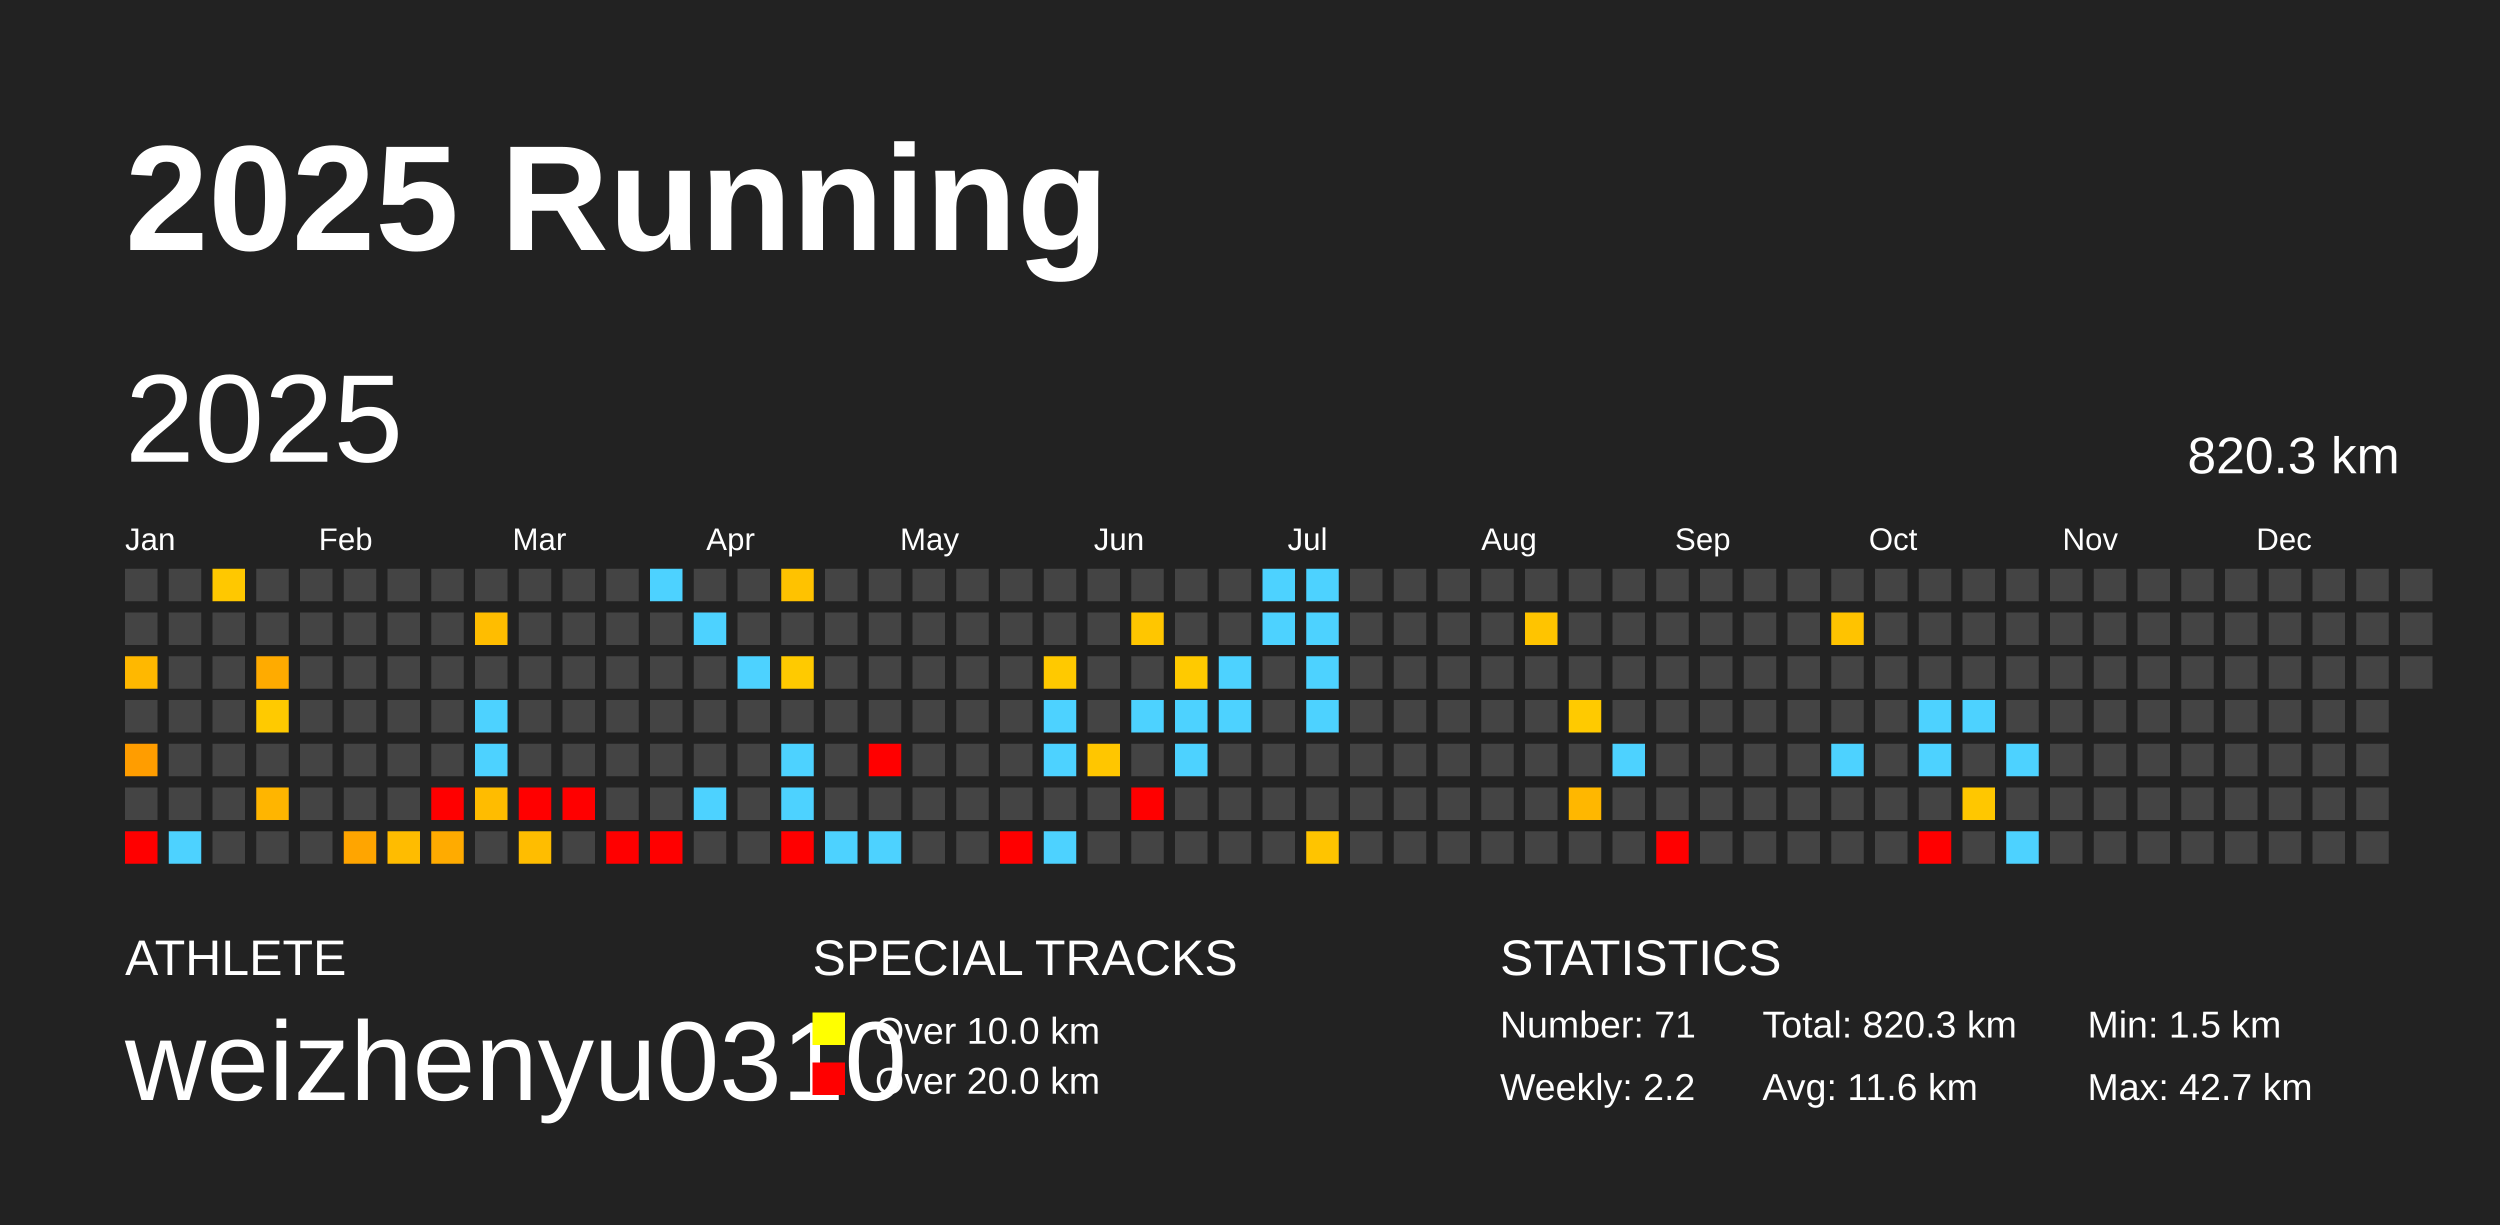
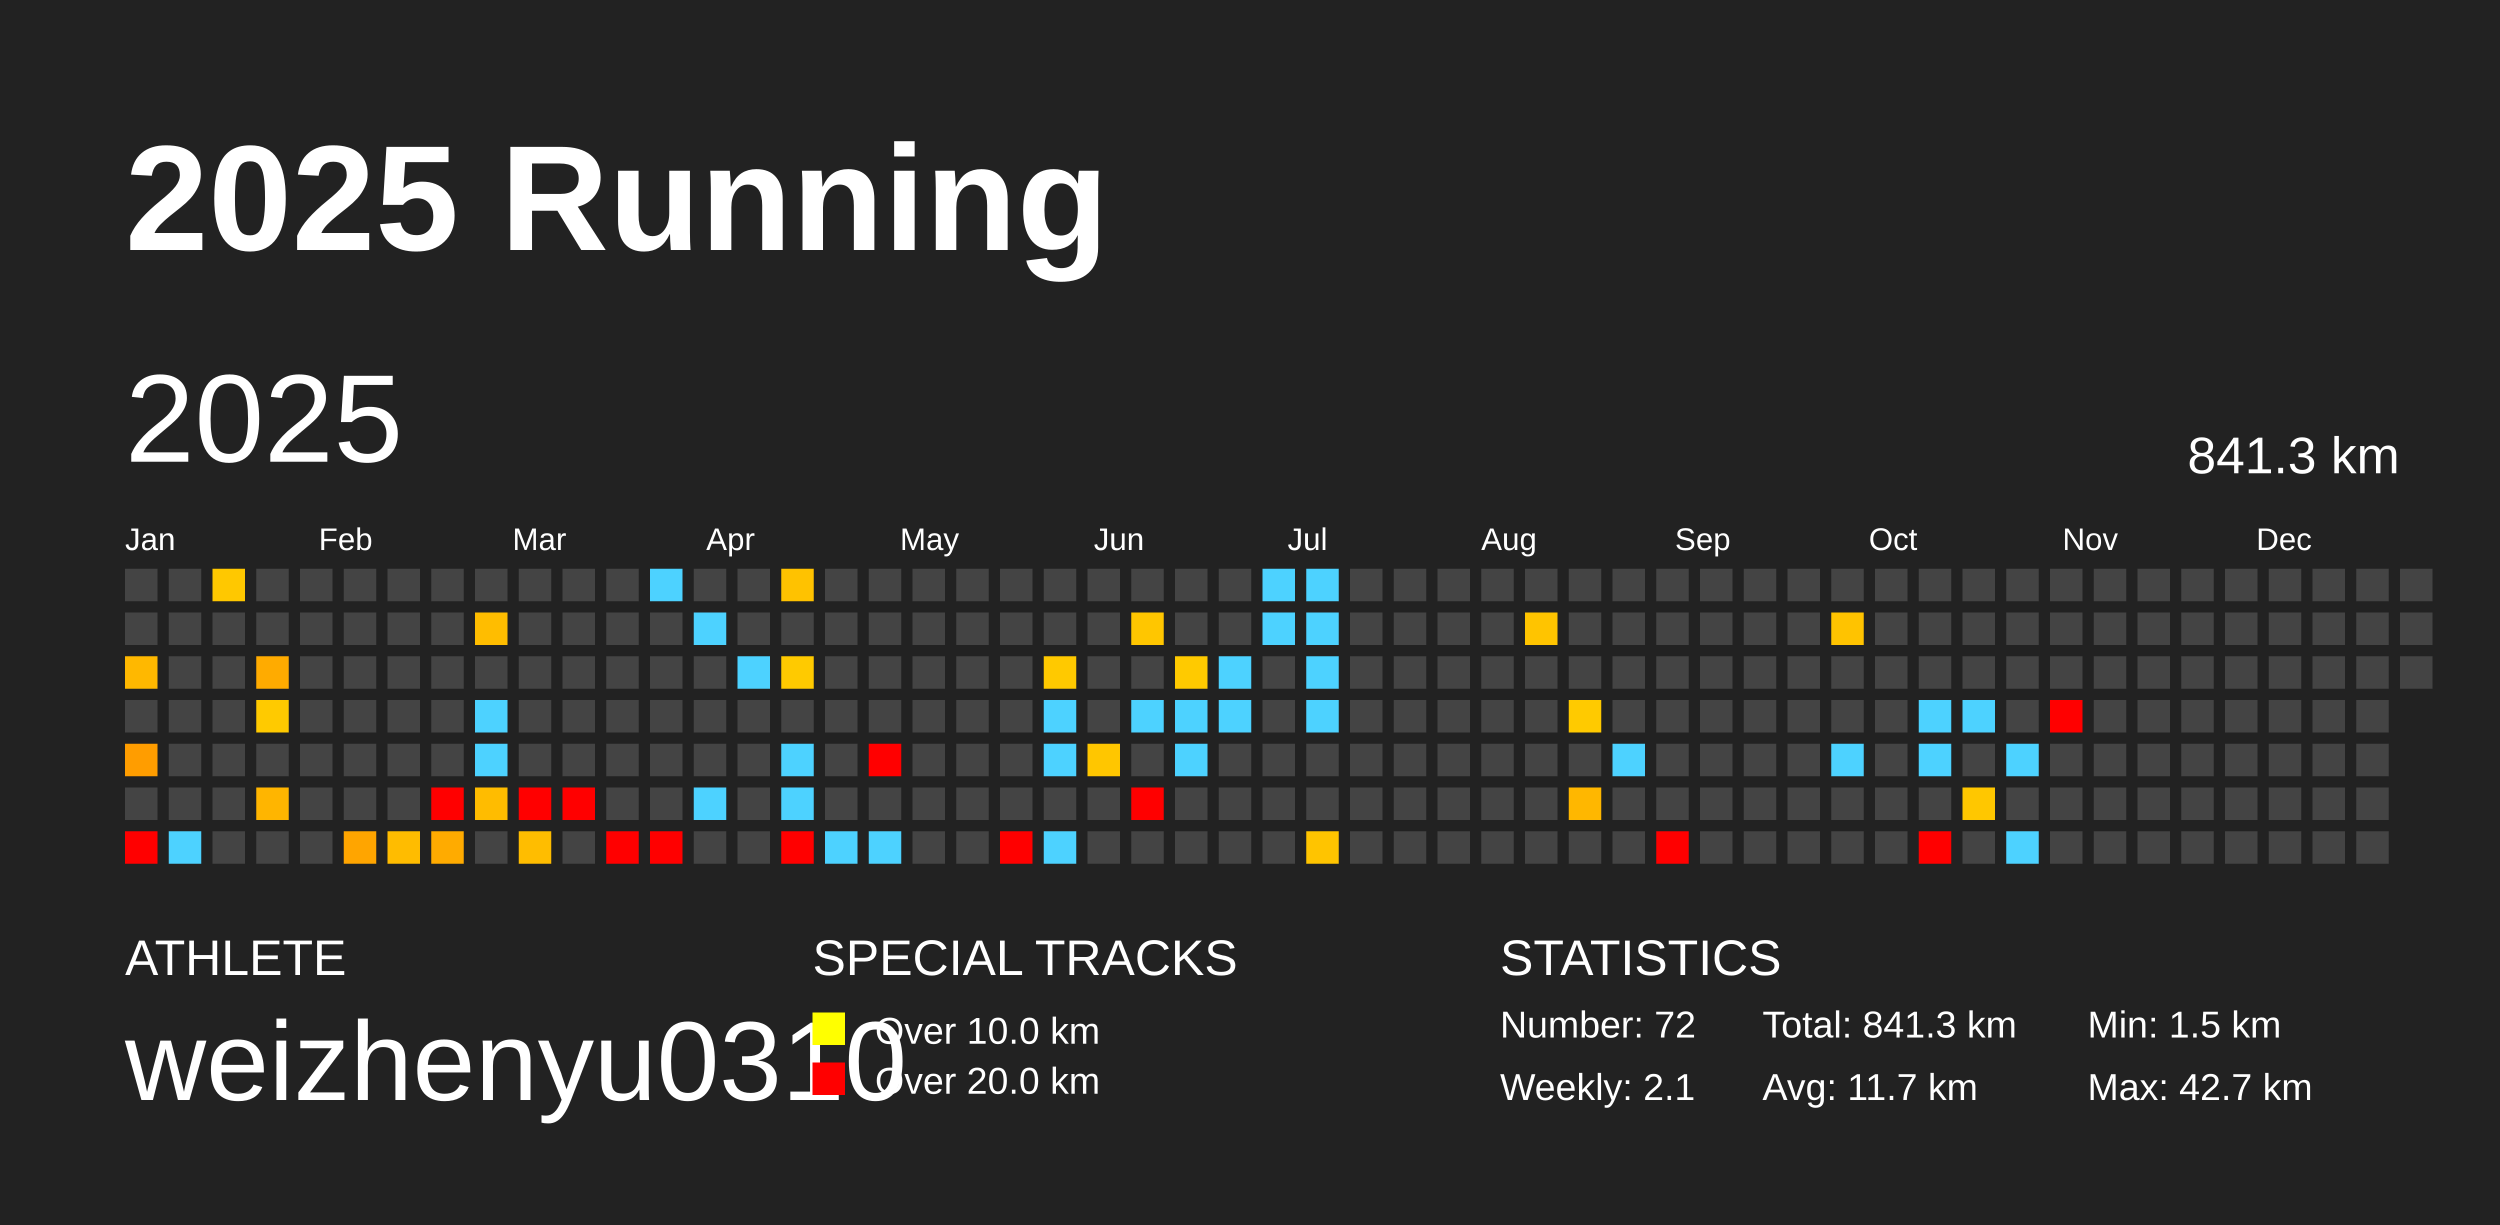
<svg xmlns="http://www.w3.org/2000/svg" baseProfile="full" height="98mm" version="1.1" viewBox="0,0,200,98" width="200mm">
  <defs />
  <rect fill="#222222" height="98" width="200" x="0" y="0" />
  <text fill="#FFFFFF" style="font-size:12px; font-family:Arial; font-weight:bold;" x="10" y="20">2025 Running</text>
  <text fill="#FFFFFF" style="font-size:4px; font-family:Arial" x="10" y="78">ATHLETE</text>
  <text fill="#FFFFFF" style="font-size:9px; font-family:Arial" x="10" y="88">weizhenyu0310</text>
  <text fill="#FFFFFF" style="font-size:4px; font-family:Arial" x="65" y="78">SPECIAL TRACKS</text>
  <rect fill="yellow" height="2.6" width="2.6" x="65" y="81" />
  <text fill="#FFFFFF" style="font-size:3px; font-family:Arial" x="70" y="83.5">Over 10.0 km</text>
  <rect fill="red" height="2.6" width="2.6" x="65" y="85" />
  <text fill="#FFFFFF" style="font-size:3px; font-family:Arial" x="70" y="87.5">Over 20.0 km</text>
  <text fill="#FFFFFF" style="font-size:4px; font-family:Arial" x="120" y="78">STATISTICS</text>
-   <text fill="#FFFFFF" style="font-size:3px; font-family:Arial" x="120" y="83">Number: 71</text>
-   <text fill="#FFFFFF" style="font-size:3px; font-family:Arial" x="120" y="88">Weekly: 2.2</text>
-   <text fill="#FFFFFF" style="font-size:3px; font-family:Arial" x="141" y="83">Total: 820.3 km</text>
-   <text fill="#FFFFFF" style="font-size:3px; font-family:Arial" x="141" y="88">Avg: 11.6 km</text>
+   <text fill="#FFFFFF" style="font-size:3px; font-family:Arial" x="120" y="83">Number: 72</text>
+   <text fill="#FFFFFF" style="font-size:3px; font-family:Arial" x="120" y="88">Weekly: 2.1</text>
+   <text fill="#FFFFFF" style="font-size:3px; font-family:Arial" x="141" y="83">Total: 841.3 km</text>
+   <text fill="#FFFFFF" style="font-size:3px; font-family:Arial" x="141" y="88">Avg: 11.7 km</text>
  <text fill="#FFFFFF" style="font-size:3px; font-family:Arial" x="167" y="83">Min: 1.5 km</text>
  <text fill="#FFFFFF" style="font-size:3px; font-family:Arial" x="167" y="88">Max: 42.7 km</text>
  <text dominant-baseline="hanging" fill="#FFFFFF" style="font-size:10.0px; font-family:Arial;" x="10" y="30">2025</text>
-   <text dominant-baseline="hanging" fill="#FFFFFF" style="font-size:4.125px; font-family:Arial;" x="175" y="35">820.3 km</text>
+   <text dominant-baseline="hanging" fill="#FFFFFF" style="font-size:4.125px; font-family:Arial;" x="175" y="35">841.3 km</text>
  <text fill="#FFFFFF" style="font-size:2.5px; font-family:Arial" x="10.0" y="44">Jan</text>
  <text fill="#FFFFFF" style="font-size:2.5px; font-family:Arial" x="25.5" y="44">Feb</text>
  <text fill="#FFFFFF" style="font-size:2.5px; font-family:Arial" x="41.0" y="44">Mar</text>
  <text fill="#FFFFFF" style="font-size:2.5px; font-family:Arial" x="56.5" y="44">Apr</text>
  <text fill="#FFFFFF" style="font-size:2.5px; font-family:Arial" x="72.0" y="44">May</text>
  <text fill="#FFFFFF" style="font-size:2.5px; font-family:Arial" x="87.5" y="44">Jun</text>
  <text fill="#FFFFFF" style="font-size:2.5px; font-family:Arial" x="103.0" y="44">Jul</text>
  <text fill="#FFFFFF" style="font-size:2.5px; font-family:Arial" x="118.5" y="44">Aug</text>
  <text fill="#FFFFFF" style="font-size:2.5px; font-family:Arial" x="134.0" y="44">Sep</text>
  <text fill="#FFFFFF" style="font-size:2.5px; font-family:Arial" x="149.5" y="44">Oct</text>
  <text fill="#FFFFFF" style="font-size:2.5px; font-family:Arial" x="165.0" y="44">Nov</text>
  <text fill="#FFFFFF" style="font-size:2.5px; font-family:Arial" x="180.5" y="44">Dec</text>
  <rect fill="#444444" height="2.6" width="2.6" x="10.0" y="45.5" />
  <rect fill="#444444" height="2.6" width="2.6" x="10.0" y="49.0" />
  <rect fill="#ffb800" height="2.6" width="2.6" x="10.0" y="52.5" />
  <rect fill="#444444" height="2.6" width="2.6" x="10.0" y="56.0" />
  <rect fill="#ff9d00" height="2.6" width="2.6" x="10.0" y="59.5" />
  <rect fill="#444444" height="2.6" width="2.6" x="10.0" y="63.0" />
  <rect fill="red" height="2.6" width="2.6" x="10.0" y="66.5" />
  <rect fill="#444444" height="2.6" width="2.6" x="13.5" y="45.5" />
  <rect fill="#444444" height="2.6" width="2.6" x="13.5" y="49.0" />
  <rect fill="#444444" height="2.6" width="2.6" x="13.5" y="52.5" />
  <rect fill="#444444" height="2.6" width="2.6" x="13.5" y="56.0" />
  <rect fill="#444444" height="2.6" width="2.6" x="13.5" y="59.5" />
  <rect fill="#444444" height="2.6" width="2.6" x="13.5" y="63.0" />
  <rect fill="#4dd2ff" height="2.6" width="2.6" x="13.5" y="66.5" />
  <rect fill="#ffc800" height="2.6" width="2.6" x="17.0" y="45.5" />
  <rect fill="#444444" height="2.6" width="2.6" x="17.0" y="49.0" />
  <rect fill="#444444" height="2.6" width="2.6" x="17.0" y="52.5" />
  <rect fill="#444444" height="2.6" width="2.6" x="17.0" y="56.0" />
  <rect fill="#444444" height="2.6" width="2.6" x="17.0" y="59.5" />
  <rect fill="#444444" height="2.6" width="2.6" x="17.0" y="63.0" />
  <rect fill="#444444" height="2.6" width="2.6" x="17.0" y="66.5" />
  <rect fill="#444444" height="2.6" width="2.6" x="20.5" y="45.5" />
  <rect fill="#444444" height="2.6" width="2.6" x="20.5" y="49.0" />
  <rect fill="#ffab00" height="2.6" width="2.6" x="20.5" y="52.5" />
  <rect fill="#ffca00" height="2.6" width="2.6" x="20.5" y="56.0" />
  <rect fill="#444444" height="2.6" width="2.6" x="20.5" y="59.5" />
  <rect fill="#ffb500" height="2.6" width="2.6" x="20.5" y="63.0" />
  <rect fill="#444444" height="2.6" width="2.6" x="20.5" y="66.5" />
  <rect fill="#444444" height="2.6" width="2.6" x="24.0" y="45.5" />
  <rect fill="#444444" height="2.6" width="2.6" x="24.0" y="49.0" />
  <rect fill="#444444" height="2.6" width="2.6" x="24.0" y="52.5" />
  <rect fill="#444444" height="2.6" width="2.6" x="24.0" y="56.0" />
  <rect fill="#444444" height="2.6" width="2.6" x="24.0" y="59.5" />
  <rect fill="#444444" height="2.6" width="2.6" x="24.0" y="63.0" />
  <rect fill="#444444" height="2.6" width="2.6" x="24.0" y="66.5" />
  <rect fill="#444444" height="2.6" width="2.6" x="27.5" y="45.5" />
  <rect fill="#444444" height="2.6" width="2.6" x="27.5" y="49.0" />
  <rect fill="#444444" height="2.6" width="2.6" x="27.5" y="52.5" />
  <rect fill="#444444" height="2.6" width="2.6" x="27.5" y="56.0" />
  <rect fill="#444444" height="2.6" width="2.6" x="27.5" y="59.5" />
  <rect fill="#444444" height="2.6" width="2.6" x="27.5" y="63.0" />
  <rect fill="#ffa500" height="2.6" width="2.6" x="27.5" y="66.5" />
  <rect fill="#444444" height="2.6" width="2.6" x="31.0" y="45.5" />
  <rect fill="#444444" height="2.6" width="2.6" x="31.0" y="49.0" />
  <rect fill="#444444" height="2.6" width="2.6" x="31.0" y="52.5" />
  <rect fill="#444444" height="2.6" width="2.6" x="31.0" y="56.0" />
  <rect fill="#444444" height="2.6" width="2.6" x="31.0" y="59.5" />
  <rect fill="#444444" height="2.6" width="2.6" x="31.0" y="63.0" />
  <rect fill="#ffbc00" height="2.6" width="2.6" x="31.0" y="66.5" />
  <rect fill="#444444" height="2.6" width="2.6" x="34.5" y="45.5" />
  <rect fill="#444444" height="2.6" width="2.6" x="34.5" y="49.0" />
  <rect fill="#444444" height="2.6" width="2.6" x="34.5" y="52.5" />
  <rect fill="#444444" height="2.6" width="2.6" x="34.5" y="56.0" />
  <rect fill="#444444" height="2.6" width="2.6" x="34.5" y="59.5" />
  <rect fill="red" height="2.6" width="2.6" x="34.5" y="63.0" />
  <rect fill="#ffab00" height="2.6" width="2.6" x="34.5" y="66.5" />
  <rect fill="#444444" height="2.6" width="2.6" x="38.0" y="45.5" />
  <rect fill="#ffbd00" height="2.6" width="2.6" x="38.0" y="49.0" />
  <rect fill="#444444" height="2.6" width="2.6" x="38.0" y="52.5" />
  <rect fill="#4dd2ff" height="2.6" width="2.6" x="38.0" y="56.0" />
  <rect fill="#4dd2ff" height="2.6" width="2.6" x="38.0" y="59.5" />
  <rect fill="#ffbc00" height="2.6" width="2.6" x="38.0" y="63.0" />
  <rect fill="#444444" height="2.6" width="2.6" x="38.0" y="66.5" />
  <rect fill="#444444" height="2.6" width="2.6" x="41.5" y="45.5" />
  <rect fill="#444444" height="2.6" width="2.6" x="41.5" y="49.0" />
  <rect fill="#444444" height="2.6" width="2.6" x="41.5" y="52.5" />
  <rect fill="#444444" height="2.6" width="2.6" x="41.5" y="56.0" />
  <rect fill="#444444" height="2.6" width="2.6" x="41.5" y="59.5" />
  <rect fill="red" height="2.6" width="2.6" x="41.5" y="63.0" />
  <rect fill="#ffbd00" height="2.6" width="2.6" x="41.5" y="66.5" />
  <rect fill="#444444" height="2.6" width="2.6" x="45.0" y="45.5" />
  <rect fill="#444444" height="2.6" width="2.6" x="45.0" y="49.0" />
  <rect fill="#444444" height="2.6" width="2.6" x="45.0" y="52.5" />
  <rect fill="#444444" height="2.6" width="2.6" x="45.0" y="56.0" />
  <rect fill="#444444" height="2.6" width="2.6" x="45.0" y="59.5" />
  <rect fill="red" height="2.6" width="2.6" x="45.0" y="63.0" />
  <rect fill="#444444" height="2.6" width="2.6" x="45.0" y="66.5" />
  <rect fill="#444444" height="2.6" width="2.6" x="48.5" y="45.5" />
  <rect fill="#444444" height="2.6" width="2.6" x="48.5" y="49.0" />
  <rect fill="#444444" height="2.6" width="2.6" x="48.5" y="52.5" />
  <rect fill="#444444" height="2.6" width="2.6" x="48.5" y="56.0" />
  <rect fill="#444444" height="2.6" width="2.6" x="48.5" y="59.5" />
  <rect fill="#444444" height="2.6" width="2.6" x="48.5" y="63.0" />
  <rect fill="red" height="2.6" width="2.6" x="48.5" y="66.5" />
  <rect fill="#4dd2ff" height="2.6" width="2.6" x="52.0" y="45.5" />
  <rect fill="#444444" height="2.6" width="2.6" x="52.0" y="49.0" />
  <rect fill="#444444" height="2.6" width="2.6" x="52.0" y="52.5" />
  <rect fill="#444444" height="2.6" width="2.6" x="52.0" y="56.0" />
  <rect fill="#444444" height="2.6" width="2.6" x="52.0" y="59.5" />
  <rect fill="#444444" height="2.6" width="2.6" x="52.0" y="63.0" />
  <rect fill="red" height="2.6" width="2.6" x="52.0" y="66.5" />
  <rect fill="#444444" height="2.6" width="2.6" x="55.5" y="45.5" />
  <rect fill="#4dd2ff" height="2.6" width="2.6" x="55.5" y="49.0" />
  <rect fill="#444444" height="2.6" width="2.6" x="55.5" y="52.5" />
  <rect fill="#444444" height="2.6" width="2.6" x="55.5" y="56.0" />
  <rect fill="#444444" height="2.6" width="2.6" x="55.5" y="59.5" />
  <rect fill="#4dd2ff" height="2.6" width="2.6" x="55.5" y="63.0" />
  <rect fill="#444444" height="2.6" width="2.6" x="55.5" y="66.5" />
  <rect fill="#444444" height="2.6" width="2.6" x="59.0" y="45.5" />
  <rect fill="#444444" height="2.6" width="2.6" x="59.0" y="49.0" />
  <rect fill="#4dd2ff" height="2.6" width="2.6" x="59.0" y="52.5" />
  <rect fill="#444444" height="2.6" width="2.6" x="59.0" y="56.0" />
  <rect fill="#444444" height="2.6" width="2.6" x="59.0" y="59.5" />
  <rect fill="#444444" height="2.6" width="2.6" x="59.0" y="63.0" />
  <rect fill="#444444" height="2.6" width="2.6" x="59.0" y="66.5" />
  <rect fill="#ffc200" height="2.6" width="2.6" x="62.5" y="45.5" />
  <rect fill="#444444" height="2.6" width="2.6" x="62.5" y="49.0" />
  <rect fill="#ffca00" height="2.6" width="2.6" x="62.5" y="52.5" />
  <rect fill="#444444" height="2.6" width="2.6" x="62.5" y="56.0" />
  <rect fill="#4dd2ff" height="2.6" width="2.6" x="62.5" y="59.5" />
  <rect fill="#4dd2ff" height="2.6" width="2.6" x="62.5" y="63.0" />
  <rect fill="red" height="2.6" width="2.6" x="62.5" y="66.5" />
  <rect fill="#444444" height="2.6" width="2.6" x="66.0" y="45.5" />
  <rect fill="#444444" height="2.6" width="2.6" x="66.0" y="49.0" />
  <rect fill="#444444" height="2.6" width="2.6" x="66.0" y="52.5" />
  <rect fill="#444444" height="2.6" width="2.6" x="66.0" y="56.0" />
  <rect fill="#444444" height="2.6" width="2.6" x="66.0" y="59.5" />
  <rect fill="#444444" height="2.6" width="2.6" x="66.0" y="63.0" />
  <rect fill="#4dd2ff" height="2.6" width="2.6" x="66.0" y="66.5" />
  <rect fill="#444444" height="2.6" width="2.6" x="69.5" y="45.5" />
  <rect fill="#444444" height="2.6" width="2.6" x="69.5" y="49.0" />
  <rect fill="#444444" height="2.6" width="2.6" x="69.5" y="52.5" />
  <rect fill="#444444" height="2.6" width="2.6" x="69.5" y="56.0" />
  <rect fill="red" height="2.6" width="2.6" x="69.5" y="59.5" />
  <rect fill="#444444" height="2.6" width="2.6" x="69.5" y="63.0" />
  <rect fill="#4dd2ff" height="2.6" width="2.6" x="69.5" y="66.5" />
  <rect fill="#444444" height="2.6" width="2.6" x="73.0" y="45.5" />
  <rect fill="#444444" height="2.6" width="2.6" x="73.0" y="49.0" />
  <rect fill="#444444" height="2.6" width="2.6" x="73.0" y="52.5" />
  <rect fill="#444444" height="2.6" width="2.6" x="73.0" y="56.0" />
  <rect fill="#444444" height="2.6" width="2.6" x="73.0" y="59.5" />
  <rect fill="#444444" height="2.6" width="2.6" x="73.0" y="63.0" />
  <rect fill="#444444" height="2.6" width="2.6" x="73.0" y="66.5" />
  <rect fill="#444444" height="2.6" width="2.6" x="76.5" y="45.5" />
  <rect fill="#444444" height="2.6" width="2.6" x="76.5" y="49.0" />
  <rect fill="#444444" height="2.6" width="2.6" x="76.5" y="52.5" />
  <rect fill="#444444" height="2.6" width="2.6" x="76.5" y="56.0" />
  <rect fill="#444444" height="2.6" width="2.6" x="76.5" y="59.5" />
  <rect fill="#444444" height="2.6" width="2.6" x="76.5" y="63.0" />
  <rect fill="#444444" height="2.6" width="2.6" x="76.5" y="66.5" />
  <rect fill="#444444" height="2.6" width="2.6" x="80.0" y="45.5" />
  <rect fill="#444444" height="2.6" width="2.6" x="80.0" y="49.0" />
  <rect fill="#444444" height="2.6" width="2.6" x="80.0" y="52.5" />
  <rect fill="#444444" height="2.6" width="2.6" x="80.0" y="56.0" />
  <rect fill="#444444" height="2.6" width="2.6" x="80.0" y="59.5" />
  <rect fill="#444444" height="2.6" width="2.6" x="80.0" y="63.0" />
  <rect fill="red" height="2.6" width="2.6" x="80.0" y="66.5" />
  <rect fill="#444444" height="2.6" width="2.6" x="83.5" y="45.5" />
  <rect fill="#444444" height="2.6" width="2.6" x="83.5" y="49.0" />
  <rect fill="#ffc900" height="2.6" width="2.6" x="83.5" y="52.5" />
  <rect fill="#4dd2ff" height="2.6" width="2.6" x="83.5" y="56.0" />
  <rect fill="#4dd2ff" height="2.6" width="2.6" x="83.5" y="59.5" />
  <rect fill="#444444" height="2.6" width="2.6" x="83.5" y="63.0" />
  <rect fill="#4dd2ff" height="2.6" width="2.6" x="83.5" y="66.5" />
  <rect fill="#444444" height="2.6" width="2.6" x="87.0" y="45.5" />
  <rect fill="#444444" height="2.6" width="2.6" x="87.0" y="49.0" />
  <rect fill="#444444" height="2.6" width="2.6" x="87.0" y="52.5" />
  <rect fill="#444444" height="2.6" width="2.6" x="87.0" y="56.0" />
  <rect fill="#ffc600" height="2.6" width="2.6" x="87.0" y="59.5" />
  <rect fill="#444444" height="2.6" width="2.6" x="87.0" y="63.0" />
  <rect fill="#444444" height="2.6" width="2.6" x="87.0" y="66.5" />
  <rect fill="#444444" height="2.6" width="2.6" x="90.5" y="45.5" />
  <rect fill="#ffc600" height="2.6" width="2.6" x="90.5" y="49.0" />
  <rect fill="#444444" height="2.6" width="2.6" x="90.5" y="52.5" />
  <rect fill="#4dd2ff" height="2.6" width="2.6" x="90.5" y="56.0" />
  <rect fill="#444444" height="2.6" width="2.6" x="90.5" y="59.5" />
  <rect fill="red" height="2.6" width="2.6" x="90.5" y="63.0" />
  <rect fill="#444444" height="2.6" width="2.6" x="90.5" y="66.5" />
  <rect fill="#444444" height="2.6" width="2.6" x="94.0" y="45.5" />
  <rect fill="#444444" height="2.6" width="2.6" x="94.0" y="49.0" />
  <rect fill="#ffca00" height="2.6" width="2.6" x="94.0" y="52.5" />
  <rect fill="#4dd2ff" height="2.6" width="2.6" x="94.0" y="56.0" />
  <rect fill="#4dd2ff" height="2.6" width="2.6" x="94.0" y="59.5" />
  <rect fill="#444444" height="2.6" width="2.6" x="94.0" y="63.0" />
  <rect fill="#444444" height="2.6" width="2.6" x="94.0" y="66.5" />
  <rect fill="#444444" height="2.6" width="2.6" x="97.5" y="45.5" />
  <rect fill="#444444" height="2.6" width="2.6" x="97.5" y="49.0" />
  <rect fill="#4dd2ff" height="2.6" width="2.6" x="97.5" y="52.5" />
  <rect fill="#4dd2ff" height="2.6" width="2.6" x="97.5" y="56.0" />
  <rect fill="#444444" height="2.6" width="2.6" x="97.5" y="59.5" />
  <rect fill="#444444" height="2.6" width="2.6" x="97.5" y="63.0" />
  <rect fill="#444444" height="2.6" width="2.6" x="97.5" y="66.5" />
  <rect fill="#4dd2ff" height="2.6" width="2.6" x="101.0" y="45.5" />
  <rect fill="#4dd2ff" height="2.6" width="2.6" x="101.0" y="49.0" />
  <rect fill="#444444" height="2.6" width="2.6" x="101.0" y="52.5" />
  <rect fill="#444444" height="2.6" width="2.6" x="101.0" y="56.0" />
  <rect fill="#444444" height="2.6" width="2.6" x="101.0" y="59.5" />
  <rect fill="#444444" height="2.6" width="2.6" x="101.0" y="63.0" />
  <rect fill="#444444" height="2.6" width="2.6" x="101.0" y="66.5" />
  <rect fill="#4dd2ff" height="2.6" width="2.6" x="104.5" y="45.5" />
  <rect fill="#4dd2ff" height="2.6" width="2.6" x="104.5" y="49.0" />
  <rect fill="#4dd2ff" height="2.6" width="2.6" x="104.5" y="52.5" />
  <rect fill="#4dd2ff" height="2.6" width="2.6" x="104.5" y="56.0" />
  <rect fill="#444444" height="2.6" width="2.6" x="104.5" y="59.5" />
  <rect fill="#444444" height="2.6" width="2.6" x="104.5" y="63.0" />
  <rect fill="#ffc400" height="2.6" width="2.6" x="104.5" y="66.5" />
  <rect fill="#444444" height="2.6" width="2.6" x="108.0" y="45.5" />
  <rect fill="#444444" height="2.6" width="2.6" x="108.0" y="49.0" />
  <rect fill="#444444" height="2.6" width="2.6" x="108.0" y="52.5" />
  <rect fill="#444444" height="2.6" width="2.6" x="108.0" y="56.0" />
  <rect fill="#444444" height="2.6" width="2.6" x="108.0" y="59.5" />
  <rect fill="#444444" height="2.6" width="2.6" x="108.0" y="63.0" />
  <rect fill="#444444" height="2.6" width="2.6" x="108.0" y="66.5" />
  <rect fill="#444444" height="2.6" width="2.6" x="111.5" y="45.5" />
  <rect fill="#444444" height="2.6" width="2.6" x="111.5" y="49.0" />
  <rect fill="#444444" height="2.6" width="2.6" x="111.5" y="52.5" />
  <rect fill="#444444" height="2.6" width="2.6" x="111.5" y="56.0" />
  <rect fill="#444444" height="2.6" width="2.6" x="111.5" y="59.5" />
  <rect fill="#444444" height="2.6" width="2.6" x="111.5" y="63.0" />
  <rect fill="#444444" height="2.6" width="2.6" x="111.5" y="66.5" />
  <rect fill="#444444" height="2.6" width="2.6" x="115.0" y="45.5" />
  <rect fill="#444444" height="2.6" width="2.6" x="115.0" y="49.0" />
  <rect fill="#444444" height="2.6" width="2.6" x="115.0" y="52.5" />
  <rect fill="#444444" height="2.6" width="2.6" x="115.0" y="56.0" />
  <rect fill="#444444" height="2.6" width="2.6" x="115.0" y="59.5" />
  <rect fill="#444444" height="2.6" width="2.6" x="115.0" y="63.0" />
  <rect fill="#444444" height="2.6" width="2.6" x="115.0" y="66.5" />
  <rect fill="#444444" height="2.6" width="2.6" x="118.5" y="45.5" />
  <rect fill="#444444" height="2.6" width="2.6" x="118.5" y="49.0" />
  <rect fill="#444444" height="2.6" width="2.6" x="118.5" y="52.5" />
  <rect fill="#444444" height="2.6" width="2.6" x="118.5" y="56.0" />
  <rect fill="#444444" height="2.6" width="2.6" x="118.5" y="59.5" />
  <rect fill="#444444" height="2.6" width="2.6" x="118.5" y="63.0" />
  <rect fill="#444444" height="2.6" width="2.6" x="118.5" y="66.5" />
  <rect fill="#444444" height="2.6" width="2.6" x="122.0" y="45.5" />
  <rect fill="#ffc400" height="2.6" width="2.6" x="122.0" y="49.0" />
  <rect fill="#444444" height="2.6" width="2.6" x="122.0" y="52.5" />
  <rect fill="#444444" height="2.6" width="2.6" x="122.0" y="56.0" />
  <rect fill="#444444" height="2.6" width="2.6" x="122.0" y="59.5" />
  <rect fill="#444444" height="2.6" width="2.6" x="122.0" y="63.0" />
  <rect fill="#444444" height="2.6" width="2.6" x="122.0" y="66.5" />
  <rect fill="#444444" height="2.6" width="2.6" x="125.5" y="45.5" />
  <rect fill="#444444" height="2.6" width="2.6" x="125.5" y="49.0" />
  <rect fill="#444444" height="2.6" width="2.6" x="125.5" y="52.5" />
  <rect fill="#ffca00" height="2.6" width="2.6" x="125.5" y="56.0" />
  <rect fill="#444444" height="2.6" width="2.6" x="125.5" y="59.5" />
  <rect fill="#ffb700" height="2.6" width="2.6" x="125.5" y="63.0" />
  <rect fill="#444444" height="2.6" width="2.6" x="125.5" y="66.5" />
  <rect fill="#444444" height="2.6" width="2.6" x="129.0" y="45.5" />
  <rect fill="#444444" height="2.6" width="2.6" x="129.0" y="49.0" />
  <rect fill="#444444" height="2.6" width="2.6" x="129.0" y="52.5" />
  <rect fill="#444444" height="2.6" width="2.6" x="129.0" y="56.0" />
  <rect fill="#4dd2ff" height="2.6" width="2.6" x="129.0" y="59.5" />
  <rect fill="#444444" height="2.6" width="2.6" x="129.0" y="63.0" />
  <rect fill="#444444" height="2.6" width="2.6" x="129.0" y="66.5" />
  <rect fill="#444444" height="2.6" width="2.6" x="132.5" y="45.5" />
  <rect fill="#444444" height="2.6" width="2.6" x="132.5" y="49.0" />
  <rect fill="#444444" height="2.6" width="2.6" x="132.5" y="52.5" />
  <rect fill="#444444" height="2.6" width="2.6" x="132.5" y="56.0" />
  <rect fill="#444444" height="2.6" width="2.6" x="132.5" y="59.5" />
  <rect fill="#444444" height="2.6" width="2.6" x="132.5" y="63.0" />
  <rect fill="red" height="2.6" width="2.6" x="132.5" y="66.5" />
  <rect fill="#444444" height="2.6" width="2.6" x="136.0" y="45.5" />
  <rect fill="#444444" height="2.6" width="2.6" x="136.0" y="49.0" />
  <rect fill="#444444" height="2.6" width="2.6" x="136.0" y="52.5" />
  <rect fill="#444444" height="2.6" width="2.6" x="136.0" y="56.0" />
  <rect fill="#444444" height="2.6" width="2.6" x="136.0" y="59.5" />
  <rect fill="#444444" height="2.6" width="2.6" x="136.0" y="63.0" />
  <rect fill="#444444" height="2.6" width="2.6" x="136.0" y="66.5" />
  <rect fill="#444444" height="2.6" width="2.6" x="139.5" y="45.5" />
  <rect fill="#444444" height="2.6" width="2.6" x="139.5" y="49.0" />
  <rect fill="#444444" height="2.6" width="2.6" x="139.5" y="52.5" />
  <rect fill="#444444" height="2.6" width="2.6" x="139.5" y="56.0" />
  <rect fill="#444444" height="2.6" width="2.6" x="139.5" y="59.5" />
  <rect fill="#444444" height="2.6" width="2.6" x="139.5" y="63.0" />
  <rect fill="#444444" height="2.6" width="2.6" x="139.5" y="66.5" />
  <rect fill="#444444" height="2.6" width="2.6" x="143.0" y="45.5" />
  <rect fill="#444444" height="2.6" width="2.6" x="143.0" y="49.0" />
  <rect fill="#444444" height="2.6" width="2.6" x="143.0" y="52.5" />
  <rect fill="#444444" height="2.6" width="2.6" x="143.0" y="56.0" />
  <rect fill="#444444" height="2.6" width="2.6" x="143.0" y="59.5" />
  <rect fill="#444444" height="2.6" width="2.6" x="143.0" y="63.0" />
  <rect fill="#444444" height="2.6" width="2.6" x="143.0" y="66.5" />
  <rect fill="#444444" height="2.6" width="2.6" x="146.5" y="45.5" />
  <rect fill="#ffc300" height="2.6" width="2.6" x="146.5" y="49.0" />
  <rect fill="#444444" height="2.6" width="2.6" x="146.5" y="52.5" />
  <rect fill="#444444" height="2.6" width="2.6" x="146.5" y="56.0" />
  <rect fill="#4dd2ff" height="2.6" width="2.6" x="146.5" y="59.5" />
  <rect fill="#444444" height="2.6" width="2.6" x="146.5" y="63.0" />
  <rect fill="#444444" height="2.6" width="2.6" x="146.5" y="66.5" />
  <rect fill="#444444" height="2.6" width="2.6" x="150.0" y="45.5" />
  <rect fill="#444444" height="2.6" width="2.6" x="150.0" y="49.0" />
  <rect fill="#444444" height="2.6" width="2.6" x="150.0" y="52.5" />
  <rect fill="#444444" height="2.6" width="2.6" x="150.0" y="56.0" />
  <rect fill="#444444" height="2.6" width="2.6" x="150.0" y="59.5" />
  <rect fill="#444444" height="2.6" width="2.6" x="150.0" y="63.0" />
  <rect fill="#444444" height="2.6" width="2.6" x="150.0" y="66.5" />
  <rect fill="#444444" height="2.6" width="2.6" x="153.5" y="45.5" />
  <rect fill="#444444" height="2.6" width="2.6" x="153.5" y="49.0" />
  <rect fill="#444444" height="2.6" width="2.6" x="153.5" y="52.5" />
  <rect fill="#4dd2ff" height="2.6" width="2.6" x="153.5" y="56.0" />
  <rect fill="#4dd2ff" height="2.6" width="2.6" x="153.5" y="59.5" />
  <rect fill="#444444" height="2.6" width="2.6" x="153.5" y="63.0" />
  <rect fill="red" height="2.6" width="2.6" x="153.5" y="66.5" />
  <rect fill="#444444" height="2.6" width="2.6" x="157.0" y="45.5" />
  <rect fill="#444444" height="2.6" width="2.6" x="157.0" y="49.0" />
  <rect fill="#444444" height="2.6" width="2.6" x="157.0" y="52.5" />
  <rect fill="#4dd2ff" height="2.6" width="2.6" x="157.0" y="56.0" />
  <rect fill="#444444" height="2.6" width="2.6" x="157.0" y="59.5" />
  <rect fill="#ffc700" height="2.6" width="2.6" x="157.0" y="63.0" />
  <rect fill="#444444" height="2.6" width="2.6" x="157.0" y="66.5" />
  <rect fill="#444444" height="2.6" width="2.6" x="160.5" y="45.5" />
  <rect fill="#444444" height="2.6" width="2.6" x="160.5" y="49.0" />
  <rect fill="#444444" height="2.6" width="2.6" x="160.5" y="52.5" />
  <rect fill="#444444" height="2.6" width="2.6" x="160.5" y="56.0" />
  <rect fill="#4dd2ff" height="2.6" width="2.6" x="160.5" y="59.5" />
  <rect fill="#444444" height="2.6" width="2.6" x="160.5" y="63.0" />
  <rect fill="#4dd2ff" height="2.6" width="2.6" x="160.5" y="66.5" />
  <rect fill="#444444" height="2.6" width="2.6" x="164.0" y="45.5" />
  <rect fill="#444444" height="2.6" width="2.6" x="164.0" y="49.0" />
  <rect fill="#444444" height="2.6" width="2.6" x="164.0" y="52.5" />
-   <rect fill="#444444" height="2.6" width="2.6" x="164.0" y="56.0" />
+   <rect fill="red" height="2.6" width="2.6" x="164.0" y="56.0" />
  <rect fill="#444444" height="2.6" width="2.6" x="164.0" y="59.5" />
  <rect fill="#444444" height="2.6" width="2.6" x="164.0" y="63.0" />
  <rect fill="#444444" height="2.6" width="2.6" x="164.0" y="66.5" />
  <rect fill="#444444" height="2.6" width="2.6" x="167.5" y="45.5" />
  <rect fill="#444444" height="2.6" width="2.6" x="167.5" y="49.0" />
  <rect fill="#444444" height="2.6" width="2.6" x="167.5" y="52.5" />
  <rect fill="#444444" height="2.6" width="2.6" x="167.5" y="56.0" />
  <rect fill="#444444" height="2.6" width="2.6" x="167.5" y="59.5" />
  <rect fill="#444444" height="2.6" width="2.6" x="167.5" y="63.0" />
  <rect fill="#444444" height="2.6" width="2.6" x="167.5" y="66.5" />
  <rect fill="#444444" height="2.6" width="2.6" x="171.0" y="45.5" />
  <rect fill="#444444" height="2.6" width="2.6" x="171.0" y="49.0" />
  <rect fill="#444444" height="2.6" width="2.6" x="171.0" y="52.5" />
  <rect fill="#444444" height="2.6" width="2.6" x="171.0" y="56.0" />
  <rect fill="#444444" height="2.6" width="2.6" x="171.0" y="59.5" />
  <rect fill="#444444" height="2.6" width="2.6" x="171.0" y="63.0" />
  <rect fill="#444444" height="2.6" width="2.6" x="171.0" y="66.5" />
  <rect fill="#444444" height="2.6" width="2.6" x="174.5" y="45.5" />
  <rect fill="#444444" height="2.6" width="2.6" x="174.5" y="49.0" />
  <rect fill="#444444" height="2.6" width="2.6" x="174.5" y="52.5" />
  <rect fill="#444444" height="2.6" width="2.6" x="174.5" y="56.0" />
  <rect fill="#444444" height="2.6" width="2.6" x="174.5" y="59.5" />
  <rect fill="#444444" height="2.6" width="2.6" x="174.5" y="63.0" />
  <rect fill="#444444" height="2.6" width="2.6" x="174.5" y="66.5" />
  <rect fill="#444444" height="2.6" width="2.6" x="178.0" y="45.5" />
  <rect fill="#444444" height="2.6" width="2.6" x="178.0" y="49.0" />
  <rect fill="#444444" height="2.6" width="2.6" x="178.0" y="52.5" />
  <rect fill="#444444" height="2.6" width="2.6" x="178.0" y="56.0" />
  <rect fill="#444444" height="2.6" width="2.6" x="178.0" y="59.5" />
  <rect fill="#444444" height="2.6" width="2.6" x="178.0" y="63.0" />
  <rect fill="#444444" height="2.6" width="2.6" x="178.0" y="66.5" />
  <rect fill="#444444" height="2.6" width="2.6" x="181.5" y="45.5" />
  <rect fill="#444444" height="2.6" width="2.6" x="181.5" y="49.0" />
  <rect fill="#444444" height="2.6" width="2.6" x="181.5" y="52.5" />
  <rect fill="#444444" height="2.6" width="2.6" x="181.5" y="56.0" />
  <rect fill="#444444" height="2.6" width="2.6" x="181.5" y="59.5" />
  <rect fill="#444444" height="2.6" width="2.6" x="181.5" y="63.0" />
  <rect fill="#444444" height="2.6" width="2.6" x="181.5" y="66.5" />
  <rect fill="#444444" height="2.6" width="2.6" x="185.0" y="45.5" />
  <rect fill="#444444" height="2.6" width="2.6" x="185.0" y="49.0" />
  <rect fill="#444444" height="2.6" width="2.6" x="185.0" y="52.5" />
  <rect fill="#444444" height="2.6" width="2.6" x="185.0" y="56.0" />
  <rect fill="#444444" height="2.6" width="2.6" x="185.0" y="59.5" />
  <rect fill="#444444" height="2.6" width="2.6" x="185.0" y="63.0" />
  <rect fill="#444444" height="2.6" width="2.6" x="185.0" y="66.5" />
  <rect fill="#444444" height="2.6" width="2.6" x="188.5" y="45.5" />
  <rect fill="#444444" height="2.6" width="2.6" x="188.5" y="49.0" />
  <rect fill="#444444" height="2.6" width="2.6" x="188.5" y="52.5" />
  <rect fill="#444444" height="2.6" width="2.6" x="188.5" y="56.0" />
  <rect fill="#444444" height="2.6" width="2.6" x="188.5" y="59.5" />
  <rect fill="#444444" height="2.6" width="2.6" x="188.5" y="63.0" />
  <rect fill="#444444" height="2.6" width="2.6" x="188.5" y="66.5" />
  <rect fill="#444444" height="2.6" width="2.6" x="192.0" y="45.5" />
  <rect fill="#444444" height="2.6" width="2.6" x="192.0" y="49.0" />
  <rect fill="#444444" height="2.6" width="2.6" x="192.0" y="52.5" />
</svg>
